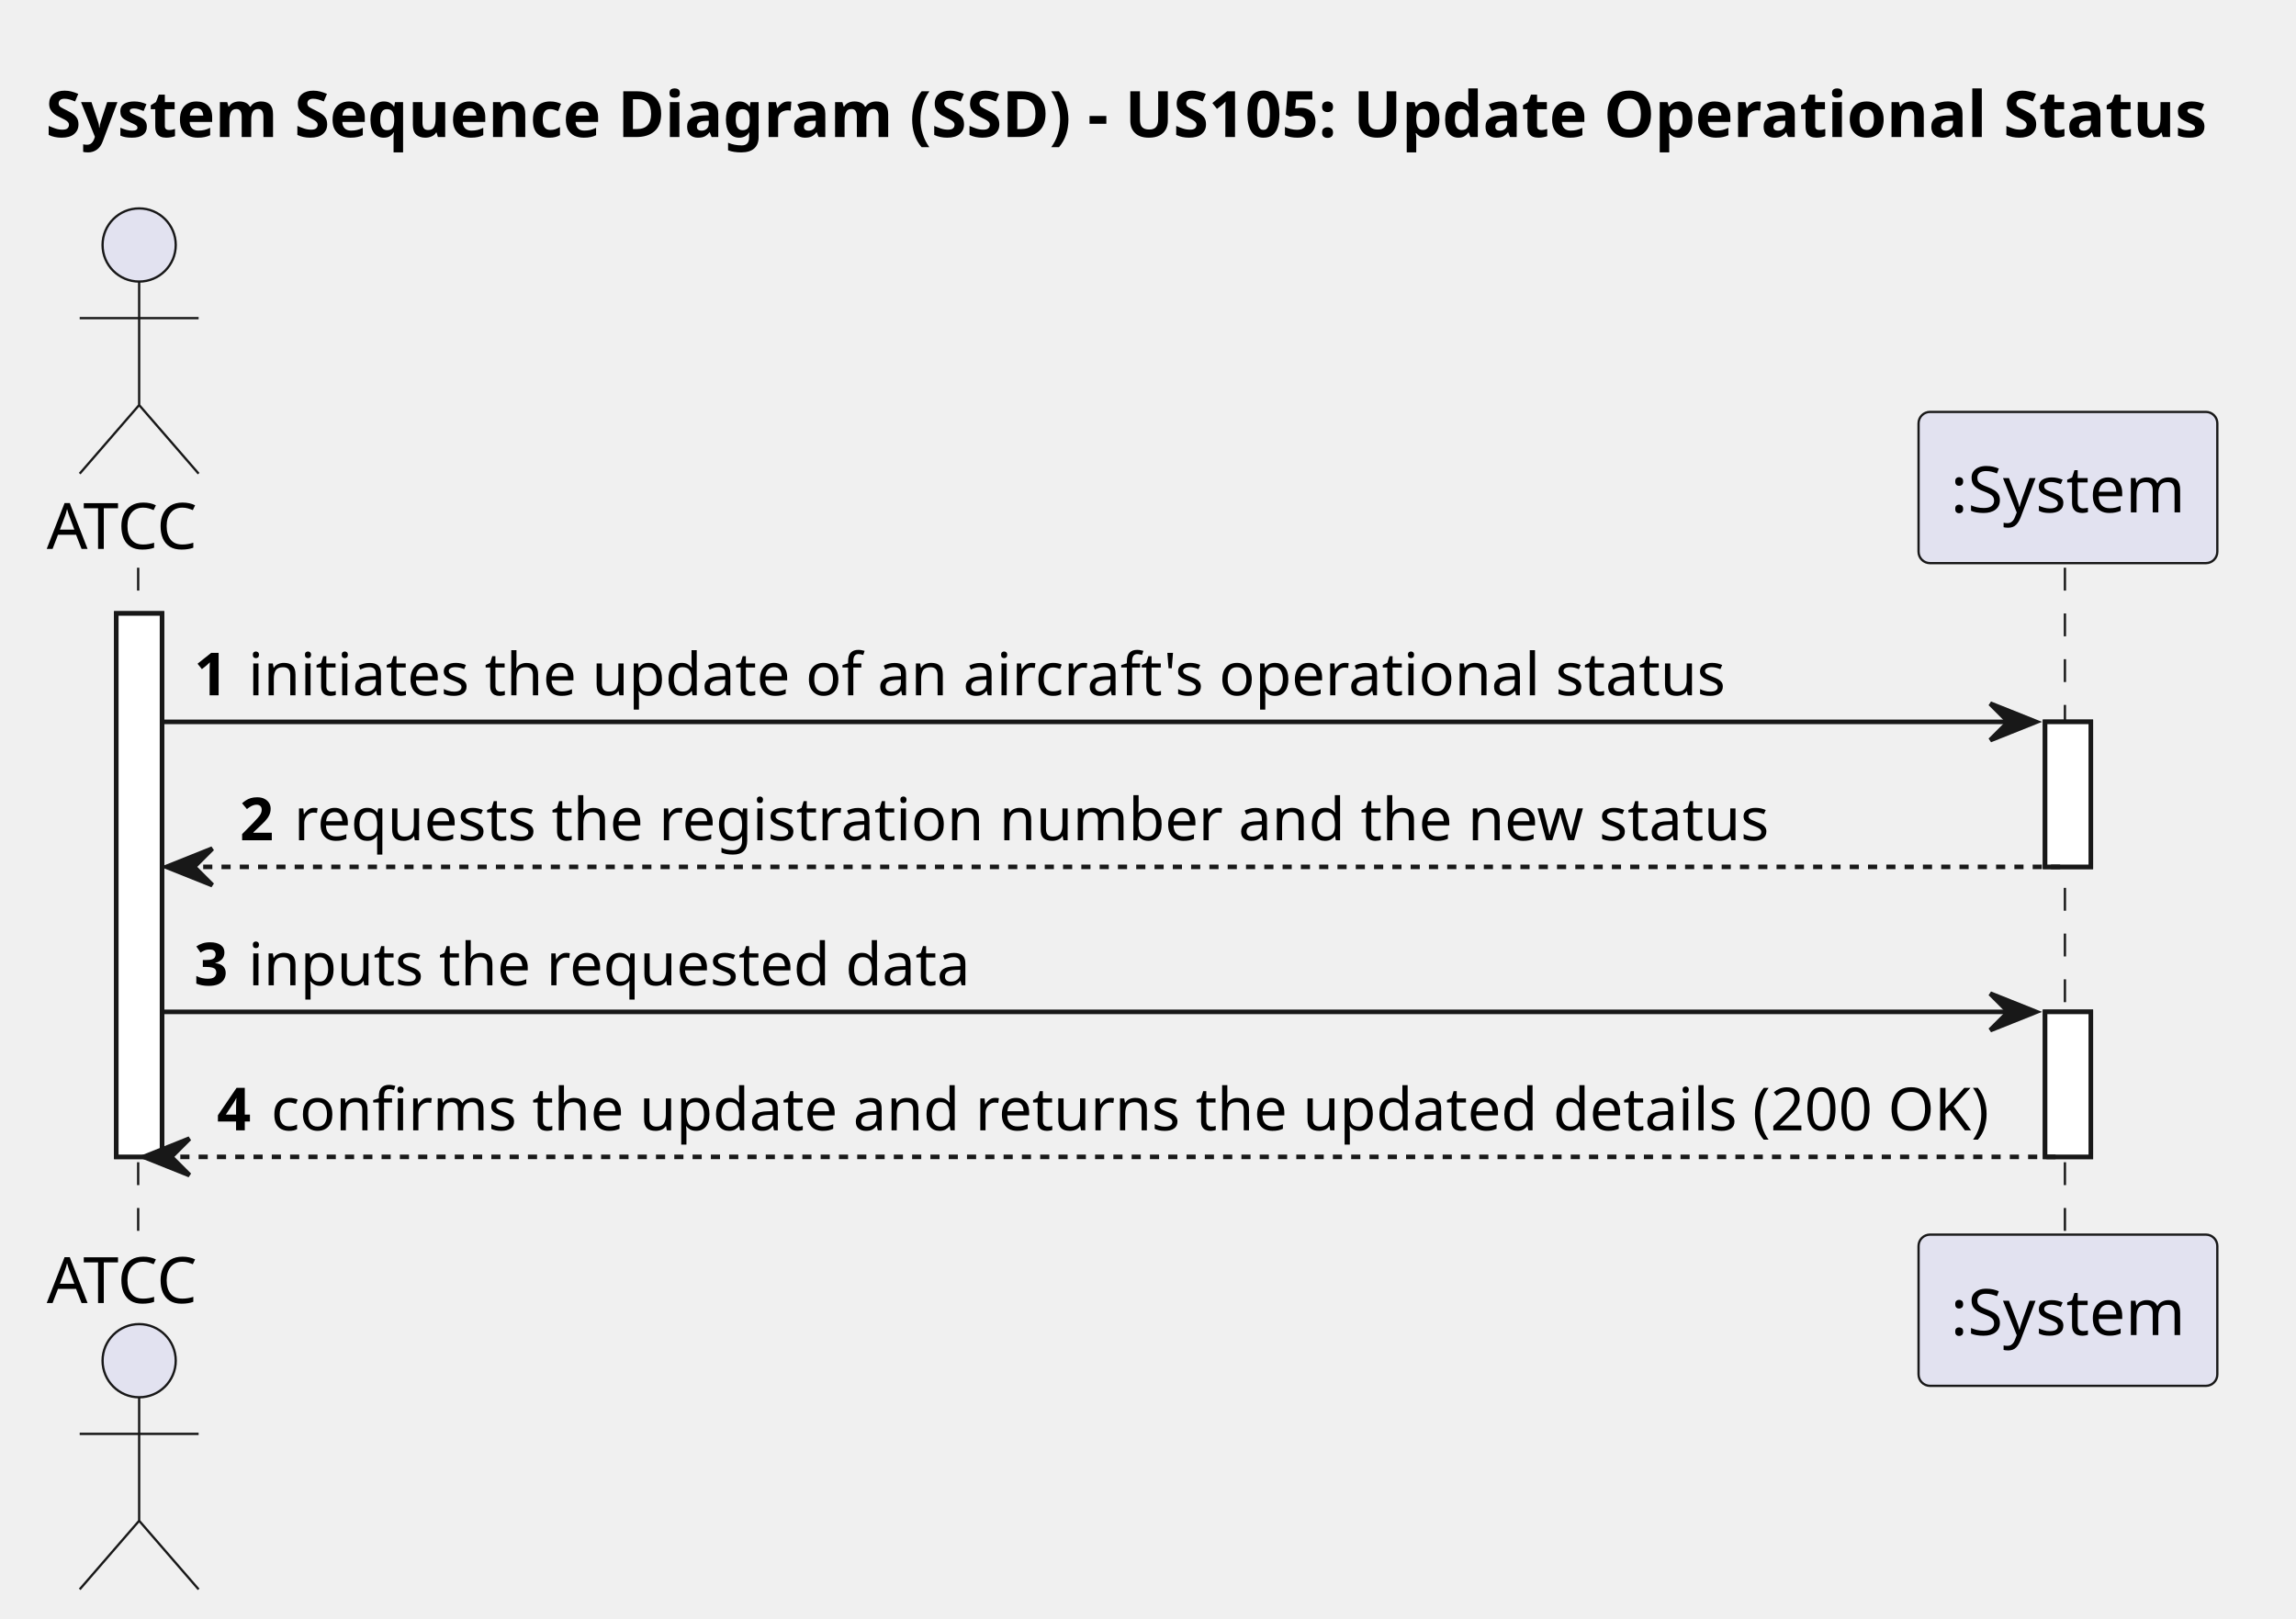
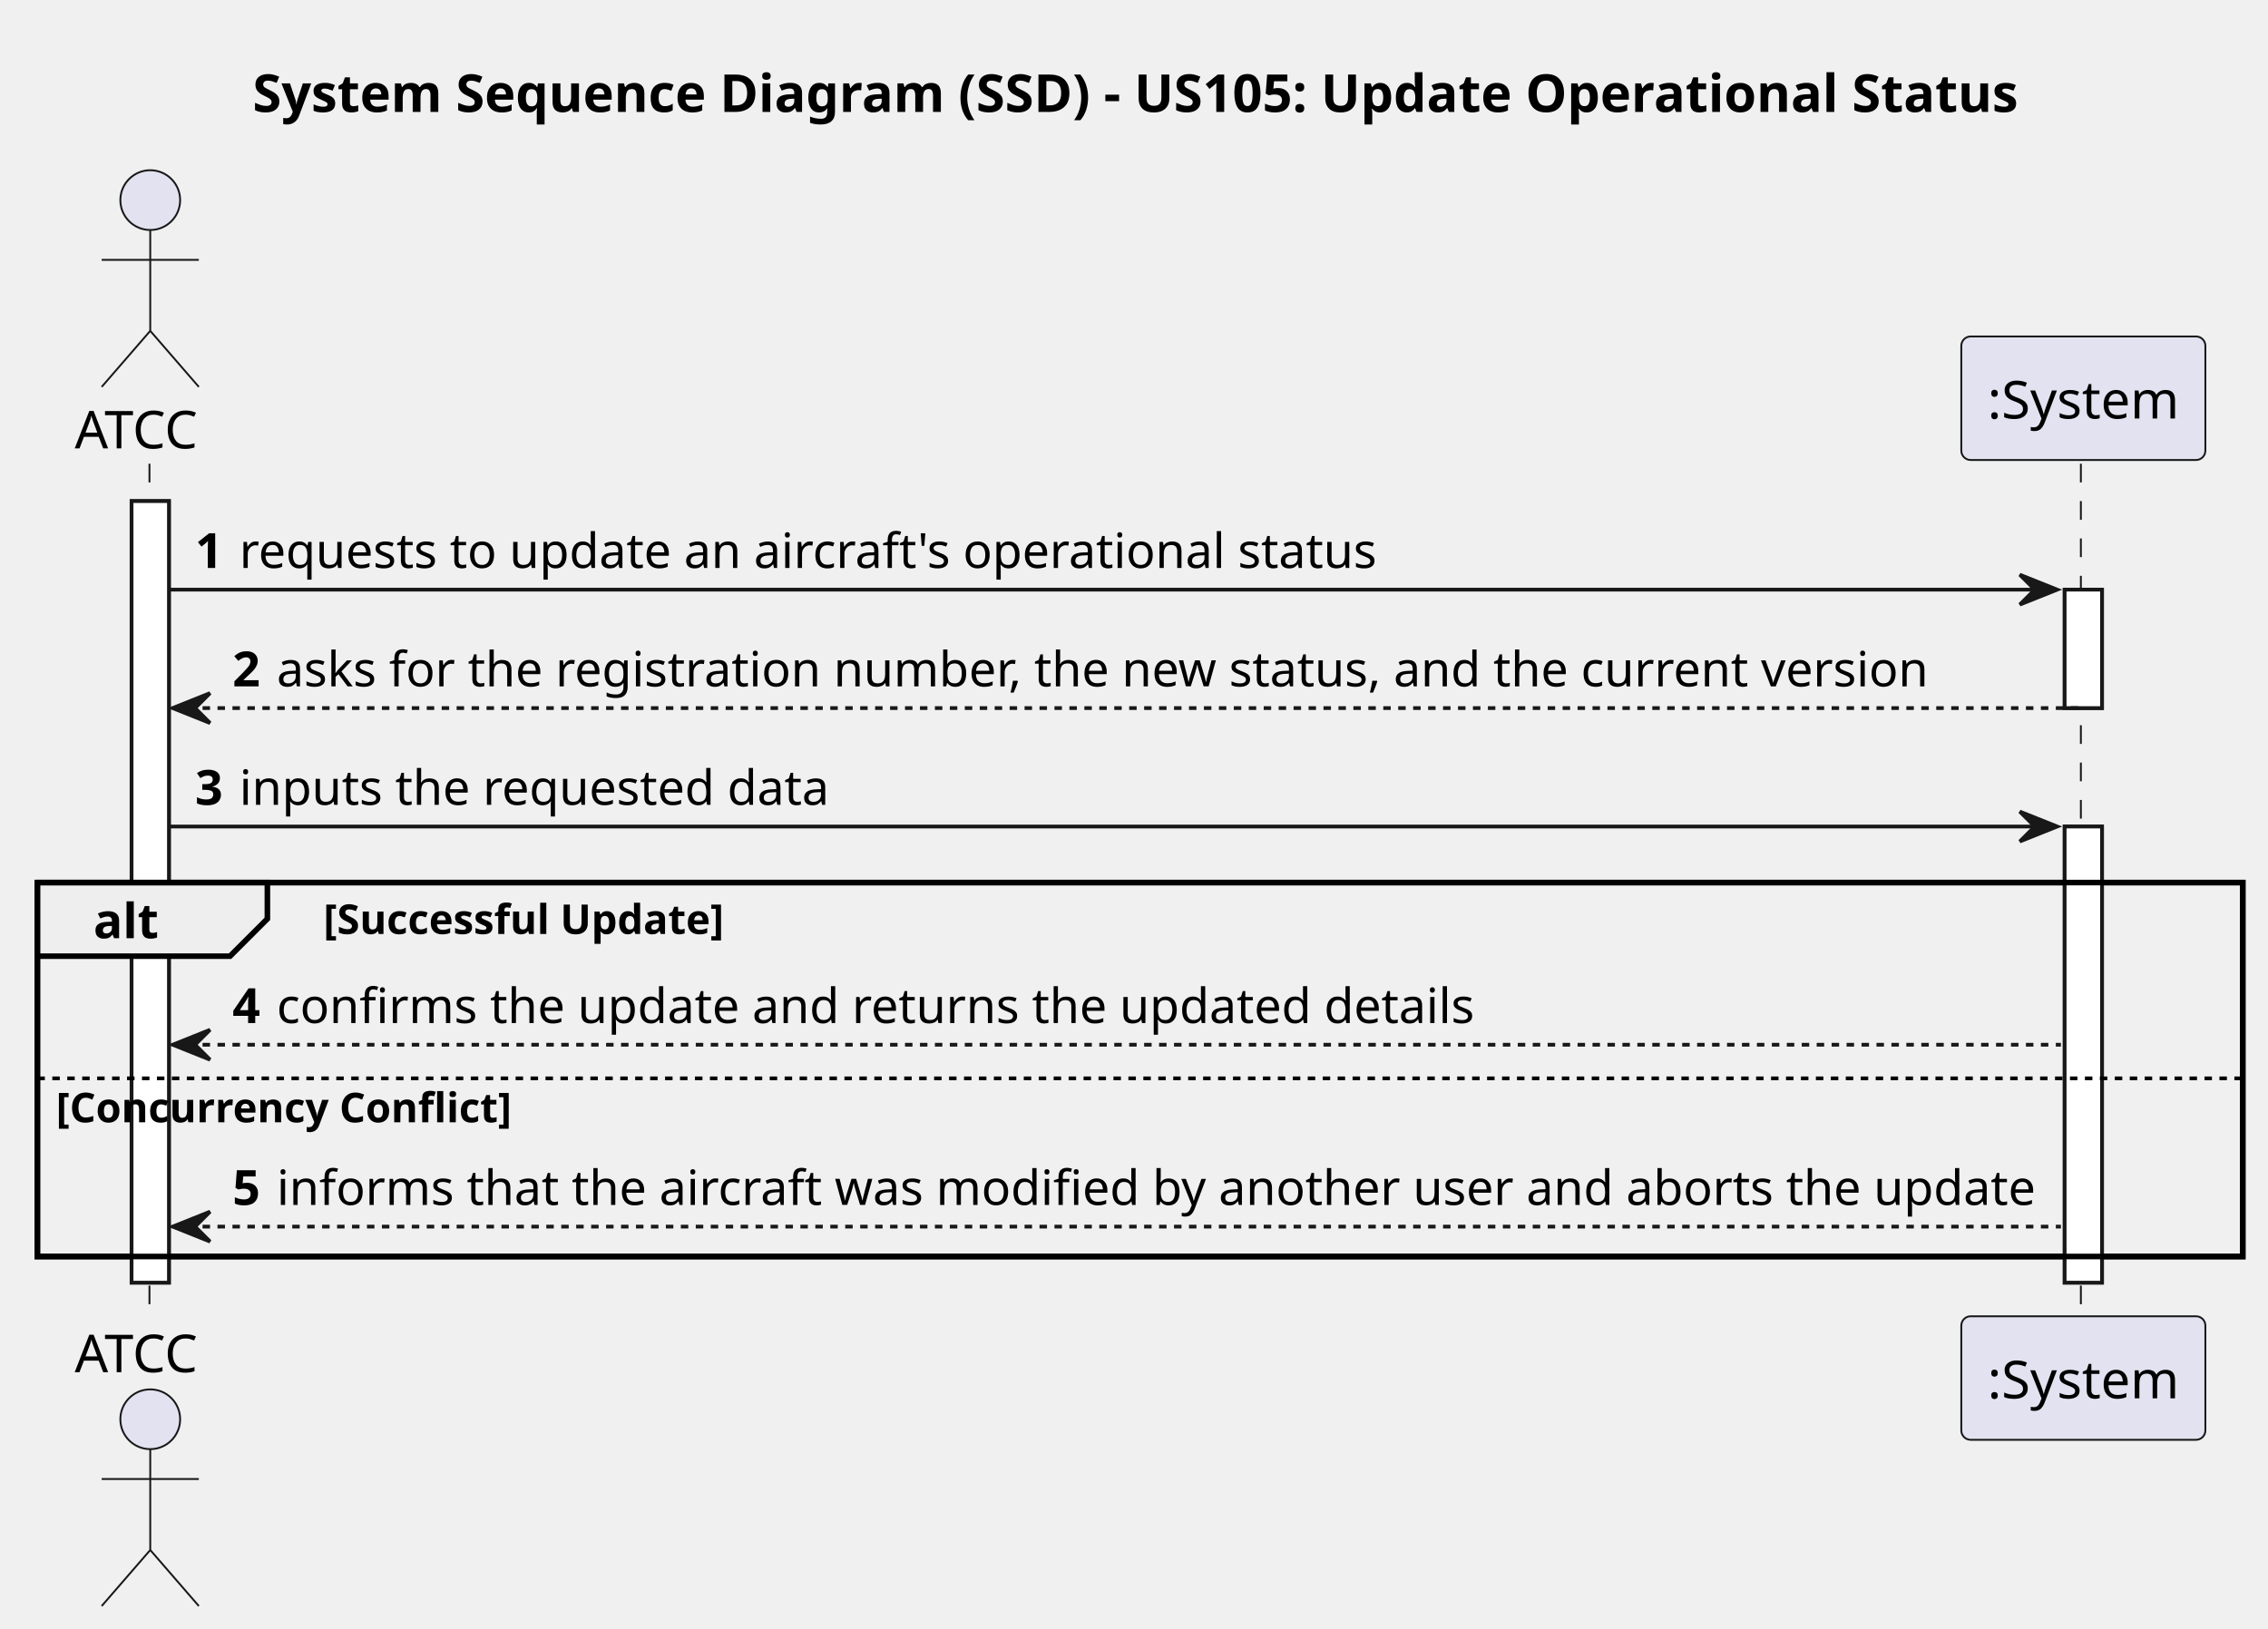
- <svg xmlns="http://www.w3.org/2000/svg" contentStyleType="text/css" data-diagram-type="SEQUENCE" height="354px" preserveAspectRatio="none" style="width:502px;height:354px;background:#FFFFFF;" version="1.1" viewBox="0 0 502 354" width="502px" zoomAndPan="magnify">
+ <svg xmlns="http://www.w3.org/2000/svg" contentStyleType="text/css" data-diagram-type="SEQUENCE" height="436px" preserveAspectRatio="none" style="width:607px;height:436px;background:#FFFFFF;" version="1.1" viewBox="0 0 607 436" width="607px" zoomAndPan="magnify">
  <defs />
  <g>
-     <text fill="#000000" font-family="sans-serif" font-size="14" font-weight="bold" lengthAdjust="spacing" textLength="474.01" x="10" y="29.966">System Sequence Diagram (SSD) - US105: Update Operational Status</text>
+     <text fill="#000000" font-family="sans-serif" font-size="14" font-weight="bold" lengthAdjust="spacing" textLength="474.01" x="67.615" y="29.966">System Sequence Diagram (SSD) - US105: Update Operational Status</text>
    <g>
-       <rect fill="#FFFFFF" height="118.824" style="stroke:#181818;stroke-width:1;" width="10" x="25.425" y="134.136" />
+       <rect fill="#FFFFFF" height="209.218" style="stroke:#181818;stroke-width:1;" width="10" x="35.213" y="134.136" />
    </g>
    <g>
-       <rect fill="#FFFFFF" height="31.706" style="stroke:#181818;stroke-width:1;" width="10" x="447.137" y="157.842" />
+       <rect fill="#FFFFFF" height="31.706" style="stroke:#181818;stroke-width:1;" width="10" x="552.578" y="157.842" />
    </g>
    <g>
-       <rect fill="#FFFFFF" height="31.706" style="stroke:#181818;stroke-width:1;" width="10" x="447.137" y="221.254" />
+       <rect fill="#FFFFFF" height="122.1" style="stroke:#181818;stroke-width:1;" width="10" x="552.578" y="221.254" />
+     </g>
+     <rect fill="none" height="100.1" style="stroke:#000000;stroke-width:1.5;" width="590.24" x="10" y="236.254" />
+     <g>
+       <rect fill="#000000" fill-opacity="0" height="229.218" width="8" x="36.213" y="124.136" />
+       <line style="stroke:#181818;stroke-width:0.5;stroke-dasharray:5,5;" x1="40" x2="40" y1="124.136" y2="353.354" />
    </g>
    <g>
-       <rect fill="#000000" fill-opacity="0" height="146.824" width="8" x="26.425" y="124.136" />
-       <line style="stroke:#181818;stroke-width:0.5;stroke-dasharray:5,5;" x1="30.212" x2="30.212" y1="124.136" y2="270.96" />
+       <rect fill="#000000" fill-opacity="0" height="229.218" width="8" x="553.578" y="124.136" />
+       <line style="stroke:#181818;stroke-width:0.5;stroke-dasharray:5,5;" x1="556.917" x2="556.917" y1="124.136" y2="353.354" />
+     </g>
+     <g class="participant participant-head" data-participant="Actor">
+       <text fill="#000000" font-family="sans-serif" font-size="14" lengthAdjust="spacing" textLength="34.426" x="20" y="120.034">ATCC</text>
+       <ellipse cx="40.213" cy="53.568" fill="#E2E2F0" rx="8" ry="8" style="stroke:#181818;stroke-width:0.5;" />
+       <path d="M40.213,61.568 L40.213,88.568 M27.213,69.568 L53.213,69.568 M40.213,88.568 L27.213,103.568 M40.213,88.568 L53.213,103.568" fill="none" style="stroke:#181818;stroke-width:0.5;" />
+     </g>
+     <g class="participant participant-tail" data-participant="Actor">
+       <text fill="#000000" font-family="sans-serif" font-size="14" lengthAdjust="spacing" textLength="34.426" x="20" y="367.32">ATCC</text>
+       <ellipse cx="40.213" cy="379.922" fill="#E2E2F0" rx="8" ry="8" style="stroke:#181818;stroke-width:0.5;" />
+       <path d="M40.213,387.922 L40.213,414.922 M27.213,395.922 L53.213,395.922 M40.213,414.922 L27.213,429.922 M40.213,414.922 L53.213,429.922" fill="none" style="stroke:#181818;stroke-width:0.5;" />
+     </g>
+     <g class="participant participant-head" data-participant="System">
+       <rect fill="#E2E2F0" height="33.068" rx="2.5" ry="2.5" style="stroke:#181818;stroke-width:0.5;" width="65.324" x="524.917" y="90.068" />
+       <text fill="#000000" font-family="sans-serif" font-size="14" lengthAdjust="spacing" textLength="51.324" x="531.917" y="112.034">:System</text>
+     </g>
+     <g class="participant participant-tail" data-participant="System">
+       <rect fill="#E2E2F0" height="33.068" rx="2.5" ry="2.5" style="stroke:#181818;stroke-width:0.5;" width="65.324" x="524.917" y="352.354" />
+       <text fill="#000000" font-family="sans-serif" font-size="14" lengthAdjust="spacing" textLength="51.324" x="531.917" y="374.32">:System</text>
    </g>
    <g>
-       <rect fill="#000000" fill-opacity="0" height="146.824" width="8" x="448.137" y="124.136" />
-       <line style="stroke:#181818;stroke-width:0.5;stroke-dasharray:5,5;" x1="451.475" x2="451.475" y1="124.136" y2="270.96" />
-     </g>
-     <g class="participant participant-head" data-participant="Actor">
-       <text fill="#000000" font-family="sans-serif" font-size="14" lengthAdjust="spacing" textLength="34.426" x="10.212" y="120.034">ATCC</text>
-       <ellipse cx="30.425" cy="53.568" fill="#E2E2F0" rx="8" ry="8" style="stroke:#181818;stroke-width:0.5;" />
-       <path d="M30.425,61.568 L30.425,88.568 M17.425,69.568 L43.425,69.568 M30.425,88.568 L17.425,103.568 M30.425,88.568 L43.425,103.568" fill="none" style="stroke:#181818;stroke-width:0.5;" />
-     </g>
-     <g class="participant participant-tail" data-participant="Actor">
-       <text fill="#000000" font-family="sans-serif" font-size="14" lengthAdjust="spacing" textLength="34.426" x="10.212" y="284.926">ATCC</text>
-       <ellipse cx="30.425" cy="297.528" fill="#E2E2F0" rx="8" ry="8" style="stroke:#181818;stroke-width:0.5;" />
-       <path d="M30.425,305.528 L30.425,332.528 M17.425,313.528 L43.425,313.528 M30.425,332.528 L17.425,347.528 M30.425,332.528 L43.425,347.528" fill="none" style="stroke:#181818;stroke-width:0.5;" />
-     </g>
-     <g class="participant participant-head" data-participant="System">
-       <rect fill="#E2E2F0" height="33.068" rx="2.5" ry="2.5" style="stroke:#181818;stroke-width:0.5;" width="65.324" x="419.475" y="90.068" />
-       <text fill="#000000" font-family="sans-serif" font-size="14" lengthAdjust="spacing" textLength="51.324" x="426.475" y="112.034">:System</text>
-     </g>
-     <g class="participant participant-tail" data-participant="System">
-       <rect fill="#E2E2F0" height="33.068" rx="2.5" ry="2.5" style="stroke:#181818;stroke-width:0.5;" width="65.324" x="419.475" y="269.96" />
-       <text fill="#000000" font-family="sans-serif" font-size="14" lengthAdjust="spacing" textLength="51.324" x="426.475" y="291.926">:System</text>
+       <rect fill="#FFFFFF" height="209.218" style="stroke:#181818;stroke-width:1;" width="10" x="35.213" y="134.136" />
    </g>
    <g>
-       <rect fill="#FFFFFF" height="118.824" style="stroke:#181818;stroke-width:1;" width="10" x="25.425" y="134.136" />
+       <rect fill="#FFFFFF" height="31.706" style="stroke:#181818;stroke-width:1;" width="10" x="552.578" y="157.842" />
    </g>
    <g>
-       <rect fill="#FFFFFF" height="31.706" style="stroke:#181818;stroke-width:1;" width="10" x="447.137" y="157.842" />
-     </g>
-     <g>
-       <rect fill="#FFFFFF" height="31.706" style="stroke:#181818;stroke-width:1;" width="10" x="447.137" y="221.254" />
+       <rect fill="#FFFFFF" height="122.1" style="stroke:#181818;stroke-width:1;" width="10" x="552.578" y="221.254" />
    </g>
    <g class="message" data-participant-1="Actor" data-participant-2="System">
-       <polygon fill="#181818" points="435.137,153.842,445.137,157.842,435.137,161.842,439.137,157.842" style="stroke:#181818;stroke-width:1;" />
-       <line style="stroke:#181818;stroke-width:1;" x1="35.425" x2="441.137" y1="157.842" y2="157.842" />
-       <text fill="#000000" font-family="sans-serif" font-size="13" font-weight="bold" lengthAdjust="spacing" textLength="7.842" x="42.425" y="152.033">1</text>
-       <text fill="#000000" font-family="sans-serif" font-size="13" lengthAdjust="spacing" textLength="323.908" x="54.267" y="152.033">initiates the update of an aircraft's operational status</text>
+       <polygon fill="#181818" points="540.578,153.842,550.578,157.842,540.578,161.842,544.578,157.842" style="stroke:#181818;stroke-width:1;" />
+       <line style="stroke:#181818;stroke-width:1;" x1="45.213" x2="546.578" y1="157.842" y2="157.842" />
+       <text fill="#000000" font-family="sans-serif" font-size="13" font-weight="bold" lengthAdjust="spacing" textLength="7.842" x="52.213" y="152.033">1</text>
+       <text fill="#000000" font-family="sans-serif" font-size="13" lengthAdjust="spacing" textLength="305.565" x="64.055" y="152.033">requests to update an aircraft's operational status</text>
    </g>
    <g class="message" data-participant-1="System" data-participant-2="Actor">
-       <polygon fill="#181818" points="46.425,185.548,36.425,189.548,46.425,193.548,42.425,189.548" style="stroke:#181818;stroke-width:1;" />
-       <line style="stroke:#181818;stroke-width:1;stroke-dasharray:2,2;" x1="40.425" x2="451.137" y1="189.548" y2="189.548" />
-       <text fill="#000000" font-family="sans-serif" font-size="13" font-weight="bold" lengthAdjust="spacing" textLength="7.842" x="52.425" y="183.739">2</text>
-       <text fill="#000000" font-family="sans-serif" font-size="13" lengthAdjust="spacing" textLength="323.557" x="64.267" y="183.739">requests the registration number and the new status</text>
+       <polygon fill="#181818" points="56.213,185.548,46.213,189.548,56.213,193.548,52.213,189.548" style="stroke:#181818;stroke-width:1;" />
+       <line style="stroke:#181818;stroke-width:1;stroke-dasharray:2,2;" x1="50.213" x2="556.578" y1="189.548" y2="189.548" />
+       <text fill="#000000" font-family="sans-serif" font-size="13" font-weight="bold" lengthAdjust="spacing" textLength="7.842" x="62.213" y="183.739">2</text>
+       <text fill="#000000" font-family="sans-serif" font-size="13" lengthAdjust="spacing" textLength="445.146" x="74.055" y="183.739">asks for the registration number, the new status, and the current version</text>
    </g>
    <g class="message" data-participant-1="Actor" data-participant-2="System">
-       <polygon fill="#181818" points="435.137,217.254,445.137,221.254,435.137,225.254,439.137,221.254" style="stroke:#181818;stroke-width:1;" />
-       <line style="stroke:#181818;stroke-width:1;" x1="35.425" x2="441.137" y1="221.254" y2="221.254" />
-       <text fill="#000000" font-family="sans-serif" font-size="13" font-weight="bold" lengthAdjust="spacing" textLength="7.842" x="42.425" y="215.445">3</text>
-       <text fill="#000000" font-family="sans-serif" font-size="13" lengthAdjust="spacing" textLength="158.119" x="54.267" y="215.445">inputs the requested data</text>
+       <polygon fill="#181818" points="540.578,217.254,550.578,221.254,540.578,225.254,544.578,221.254" style="stroke:#181818;stroke-width:1;" />
+       <line style="stroke:#181818;stroke-width:1;" x1="45.213" x2="546.578" y1="221.254" y2="221.254" />
+       <text fill="#000000" font-family="sans-serif" font-size="13" font-weight="bold" lengthAdjust="spacing" textLength="7.842" x="52.213" y="215.445">3</text>
+       <text fill="#000000" font-family="sans-serif" font-size="13" lengthAdjust="spacing" textLength="158.119" x="64.055" y="215.445">inputs the requested data</text>
    </g>
+     <path d="M10,236.254 L71.559,236.254 L71.559,245.96 L61.559,255.96 L10,255.96 L10,236.254" fill="#EEEEEE" style="stroke:#000000;stroke-width:1.5;" />
+     <rect fill="none" height="100.1" style="stroke:#000000;stroke-width:1.5;" width="590.24" x="10" y="236.254" />
+     <text fill="#000000" font-family="sans-serif" font-size="13" font-weight="bold" lengthAdjust="spacing" textLength="16.559" x="25" y="251.151">alt</text>
+     <text fill="#000000" font-family="sans-serif" font-size="11" font-weight="bold" lengthAdjust="spacing" textLength="107.761" x="86.559" y="250.013">[Successful Update]</text>
    <g class="message" data-participant-1="System" data-participant-2="Actor">
-       <polygon fill="#181818" points="41.425,248.96,31.425,252.96,41.425,256.96,37.425,252.96" style="stroke:#181818;stroke-width:1;" />
-       <line style="stroke:#181818;stroke-width:1;stroke-dasharray:2,2;" x1="35.425" x2="451.137" y1="252.96" y2="252.96" />
-       <text fill="#000000" font-family="sans-serif" font-size="13" font-weight="bold" lengthAdjust="spacing" textLength="7.842" x="47.425" y="247.151">4</text>
-       <text fill="#000000" font-family="sans-serif" font-size="13" lengthAdjust="spacing" textLength="375.869" x="59.267" y="247.151">confirms the update and returns the updated details (200 OK)</text>
+       <polygon fill="#181818" points="56.213,275.666,46.213,279.666,56.213,283.666,52.213,279.666" style="stroke:#181818;stroke-width:1;" />
+       <line style="stroke:#181818;stroke-width:1;stroke-dasharray:2,2;" x1="50.213" x2="551.578" y1="279.666" y2="279.666" />
+       <text fill="#000000" font-family="sans-serif" font-size="13" font-weight="bold" lengthAdjust="spacing" textLength="7.842" x="62.213" y="273.857">4</text>
+       <text fill="#000000" font-family="sans-serif" font-size="13" lengthAdjust="spacing" textLength="320.801" x="74.055" y="273.857">confirms the update and returns the updated details</text>
+     </g>
+     <line style="stroke:#000000;stroke-width:1;stroke-dasharray:2,2;" x1="10" x2="600.24" y1="288.666" y2="288.666" />
+     <text fill="#000000" font-family="sans-serif" font-size="11" font-weight="bold" lengthAdjust="spacing" textLength="121.893" x="15" y="300.425">[Concurrency Conflict]</text>
+     <g class="message" data-participant-1="System" data-participant-2="Actor">
+       <polygon fill="#181818" points="56.213,324.354,46.213,328.354,56.213,332.354,52.213,328.354" style="stroke:#181818;stroke-width:1;" />
+       <line style="stroke:#181818;stroke-width:1;stroke-dasharray:2,2;" x1="50.213" x2="551.578" y1="328.354" y2="328.354" />
+       <text fill="#000000" font-family="sans-serif" font-size="13" font-weight="bold" lengthAdjust="spacing" textLength="7.842" x="62.213" y="322.545">5</text>
+       <text fill="#000000" font-family="sans-serif" font-size="13" lengthAdjust="spacing" textLength="471.523" x="74.055" y="322.545">informs that the aircraft was modified by another user and aborts the update</text>
    </g>
  </g>
</svg>
